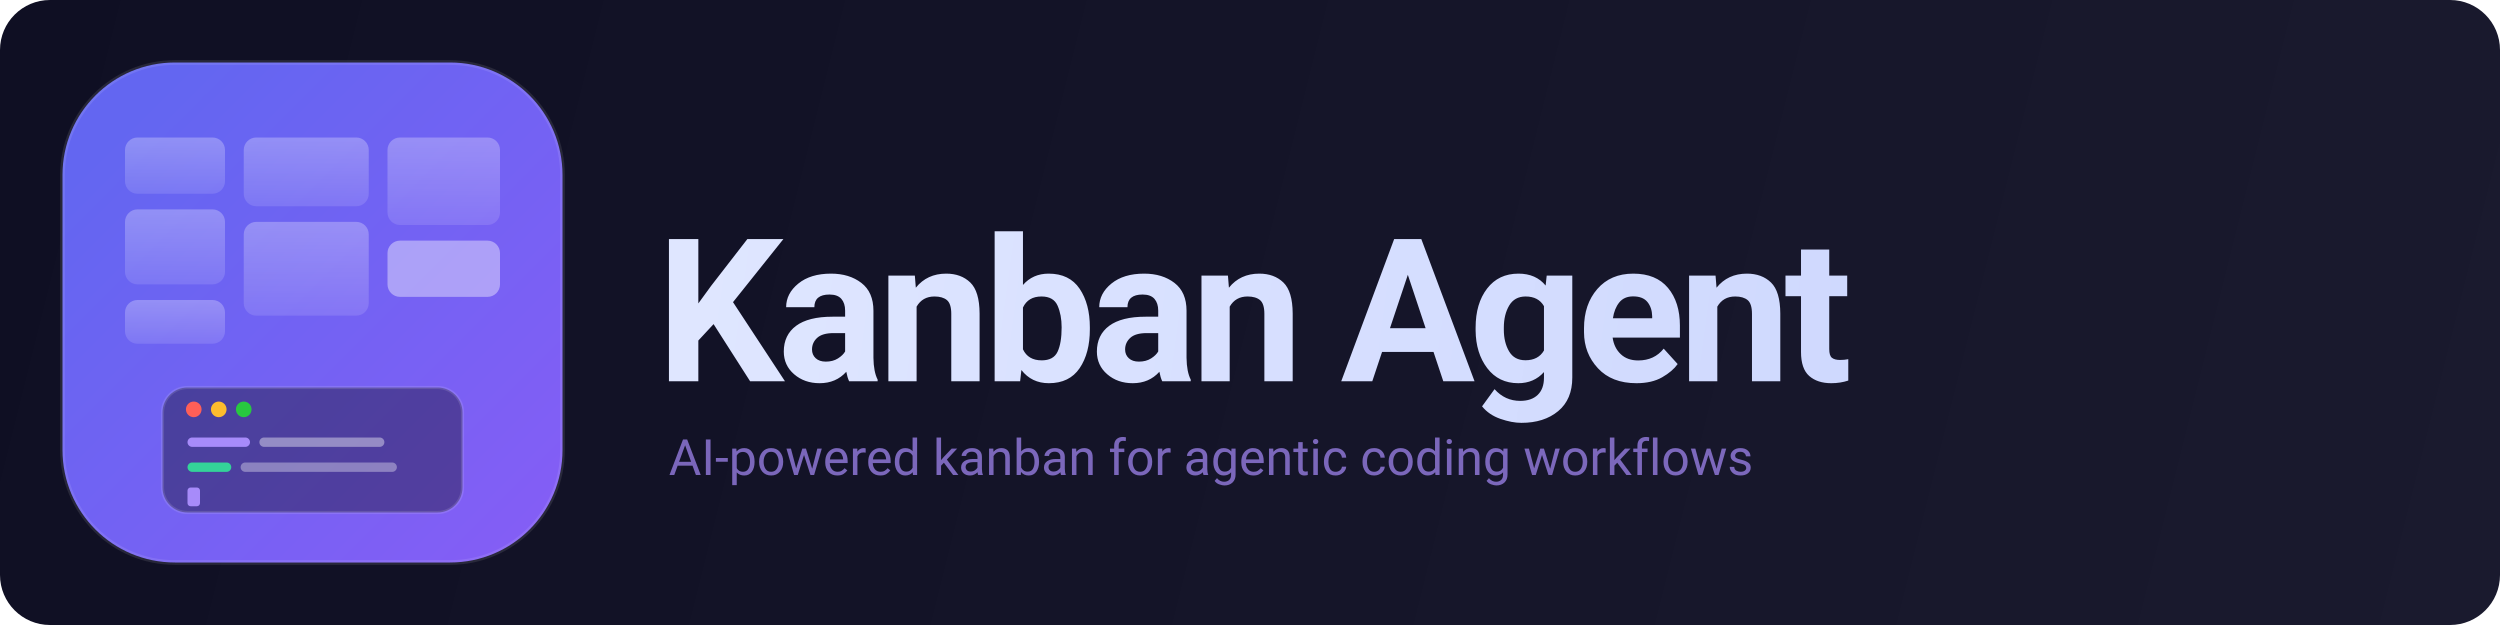
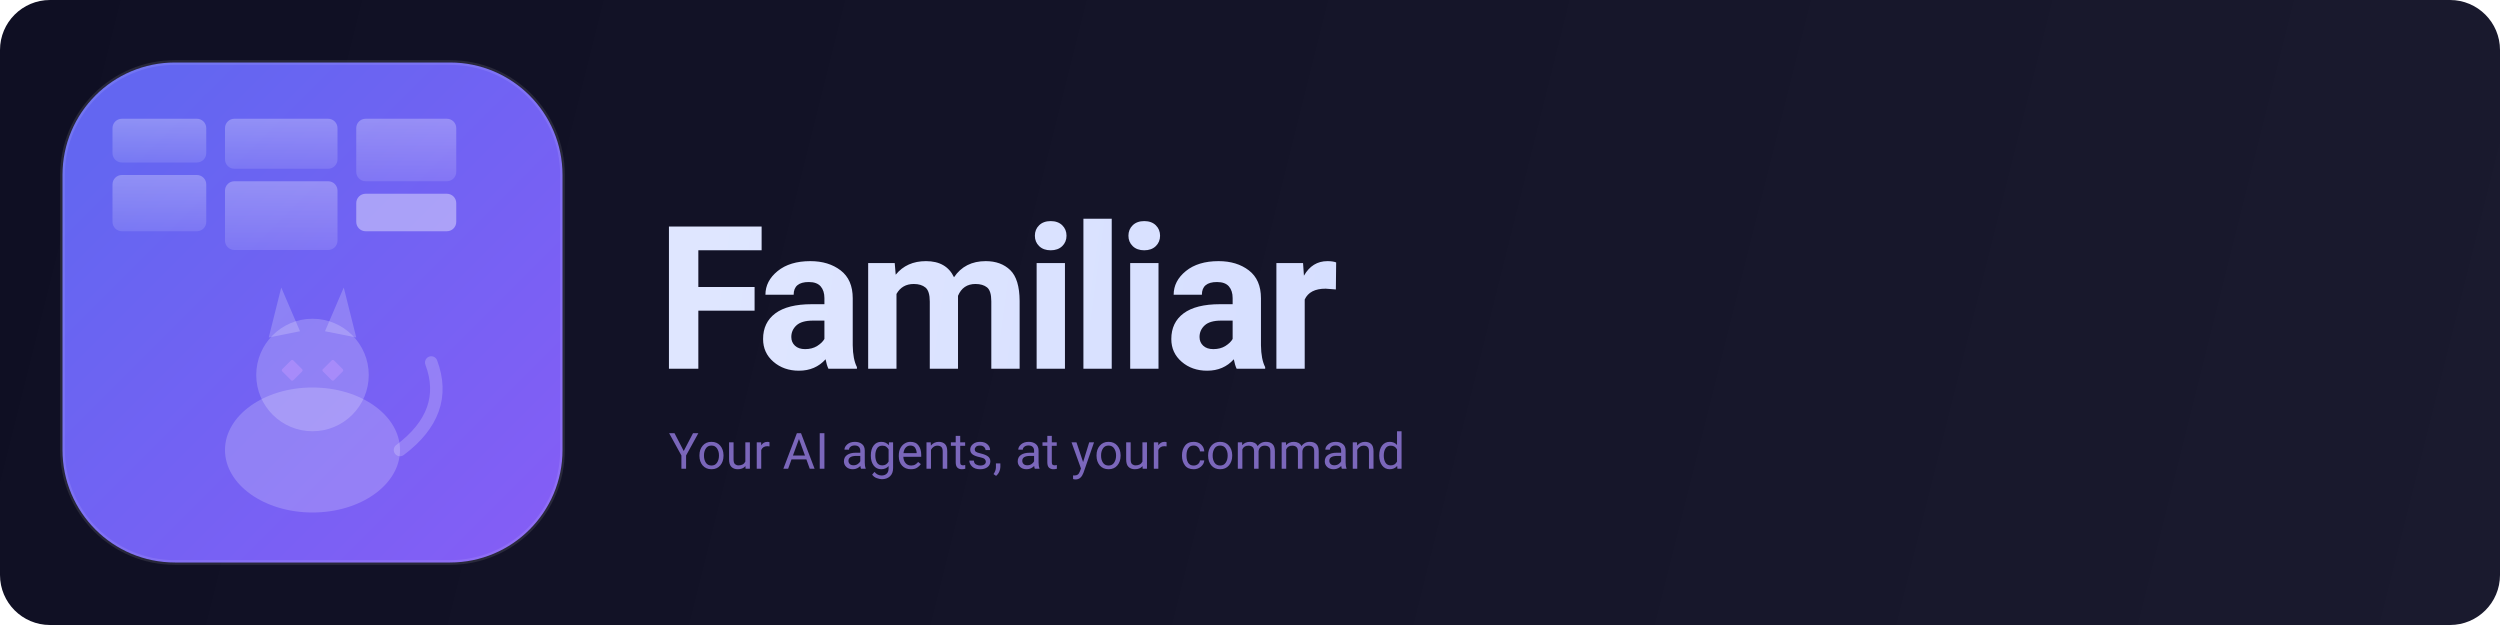
<svg xmlns="http://www.w3.org/2000/svg" viewBox="0 0 800 200" fill="none">
  <defs>
    <linearGradient id="bannerBg" x1="0" y1="0" x2="800" y2="200" gradientUnits="userSpaceOnUse">
      <stop offset="0%" stop-color="#0F0F23" />
      <stop offset="100%" stop-color="#1A1A2E" />
    </linearGradient>
    <linearGradient id="iconBg" x1="20" y1="20" x2="180" y2="180" gradientUnits="userSpaceOnUse">
      <stop offset="0%" stop-color="#6366F1" />
      <stop offset="100%" stop-color="#8B5CF6" />
    </linearGradient>
    <linearGradient id="textGrad" x1="200" y1="60" x2="780" y2="140" gradientUnits="userSpaceOnUse">
      <stop offset="0%" stop-color="#E0E7FF" />
      <stop offset="100%" stop-color="#C7D2FE" />
    </linearGradient>
    <linearGradient id="cardFill" x1="0" y1="0" x2="0" y2="1">
      <stop offset="0%" stop-color="rgba(255,255,255,0.28)" />
      <stop offset="100%" stop-color="rgba(255,255,255,0.12)" />
    </linearGradient>
  </defs>
  <rect width="800" height="200" rx="16" fill="url(#bannerBg)" />
  <g transform="translate(20, 20)">
    <rect width="160" height="160" rx="36" fill="url(#iconBg)" />
    <rect width="160" height="160" rx="36" fill="none" stroke="rgba(255,255,255,0.1)" stroke-width="1.5" />
-     <rect x="20" y="24" width="32" height="18" rx="4" fill="url(#cardFill)" />
-     <rect x="20" y="47" width="32" height="24" rx="4" fill="url(#cardFill)" />
-     <rect x="20" y="76" width="32" height="14" rx="4" fill="url(#cardFill)" />
-     <rect x="58" y="24" width="40" height="22" rx="4" fill="url(#cardFill)" />
-     <rect x="58" y="51" width="40" height="30" rx="4" fill="url(#cardFill)" />
-     <rect x="104" y="24" width="36" height="28" rx="4" fill="url(#cardFill)" />
-     <rect x="104" y="57" width="36" height="18" rx="4" fill="rgba(255,255,255,0.4)" />
-     <rect x="32" y="104" width="96" height="40" rx="8" fill="rgba(0,0,0,0.35)" />
-     <rect x="32" y="104" width="96" height="40" rx="8" fill="none" stroke="rgba(255,255,255,0.12)" stroke-width="1" />
-     <circle cx="42" cy="111" r="2.5" fill="#FF5F57" />
-     <circle cx="50" cy="111" r="2.5" fill="#FEBC2E" />
-     <circle cx="58" cy="111" r="2.5" fill="#28C840" />
-     <rect x="40" y="120" width="20" height="3" rx="1.5" fill="#A78BFA" />
-     <rect x="63" y="120" width="40" height="3" rx="1.5" fill="rgba(255,255,255,0.4)" />
-     <rect x="40" y="128" width="14" height="3" rx="1.5" fill="#34D399" />
-     <rect x="57" y="128" width="50" height="3" rx="1.5" fill="rgba(255,255,255,0.35)" />
-     <rect x="40" y="136" width="4" height="6" rx="1" fill="#A78BFA" />
+     <rect x="16" y="18" width="30" height="14" rx="3" fill="url(#cardFill)" />
+     <rect x="16" y="36" width="30" height="18" rx="3" fill="url(#cardFill)" />
+     <rect x="52" y="18" width="36" height="16" rx="3" fill="url(#cardFill)" />
+     <rect x="52" y="38" width="36" height="22" rx="3" fill="url(#cardFill)" />
+     <rect x="94" y="18" width="32" height="20" rx="3" fill="url(#cardFill)" />
+     <rect x="94" y="42" width="32" height="12" rx="3" fill="rgba(255,255,255,0.4)" />
+     <g transform="translate(44, 72)">
+       <ellipse cx="36" cy="52" rx="28" ry="20" fill="rgba(255,255,255,0.2)" />
+       <circle cx="36" cy="28" r="18" fill="rgba(255,255,255,0.2)" />
+       <polygon points="22,16 26,0 32,14" fill="rgba(255,255,255,0.2)" />
+       <polygon points="40,14 46,0 50,16" fill="rgba(255,255,255,0.2)" />
+       <rect x="27" y="24" width="5" height="5" rx="0.5" transform="rotate(45 29.5 26.5)" fill="#A78BFA" />
+       <rect x="40" y="24" width="5" height="5" rx="0.5" transform="rotate(45 42.5 26.5)" fill="#A78BFA" />
+       <path d="M64,52 Q80,40 74,24" stroke="rgba(255,255,255,0.2)" stroke-width="4" stroke-linecap="round" fill="none" />
+     </g>
  </g>
-   <text x="210" y="122" font-family="-apple-system, BlinkMacSystemFont, 'Segoe UI', Roboto, 'Helvetica Neue', sans-serif" font-size="64" font-weight="700" letter-spacing="-2" fill="url(#textGrad)">
-     Kanban Agent
+   <text x="210" y="118" font-family="-apple-system, BlinkMacSystemFont, 'Segoe UI', Roboto, 'Helvetica Neue', sans-serif" font-size="64" font-weight="700" letter-spacing="-2" fill="url(#textGrad)">
+     Familiar
  </text>
-   <text x="214" y="152" font-family="-apple-system, BlinkMacSystemFont, 'Segoe UI', Roboto, 'Helvetica Neue', sans-serif" font-size="16" font-weight="400" fill="rgba(167,139,250,0.7)">
-     AI-powered kanban for agentic coding workflows
+   <text x="214" y="150" font-family="-apple-system, BlinkMacSystemFont, 'Segoe UI', Roboto, 'Helvetica Neue', sans-serif" font-size="16" font-weight="400" fill="rgba(167,139,250,0.7)">
+     Your AI agents, at your command
  </text>
</svg>
